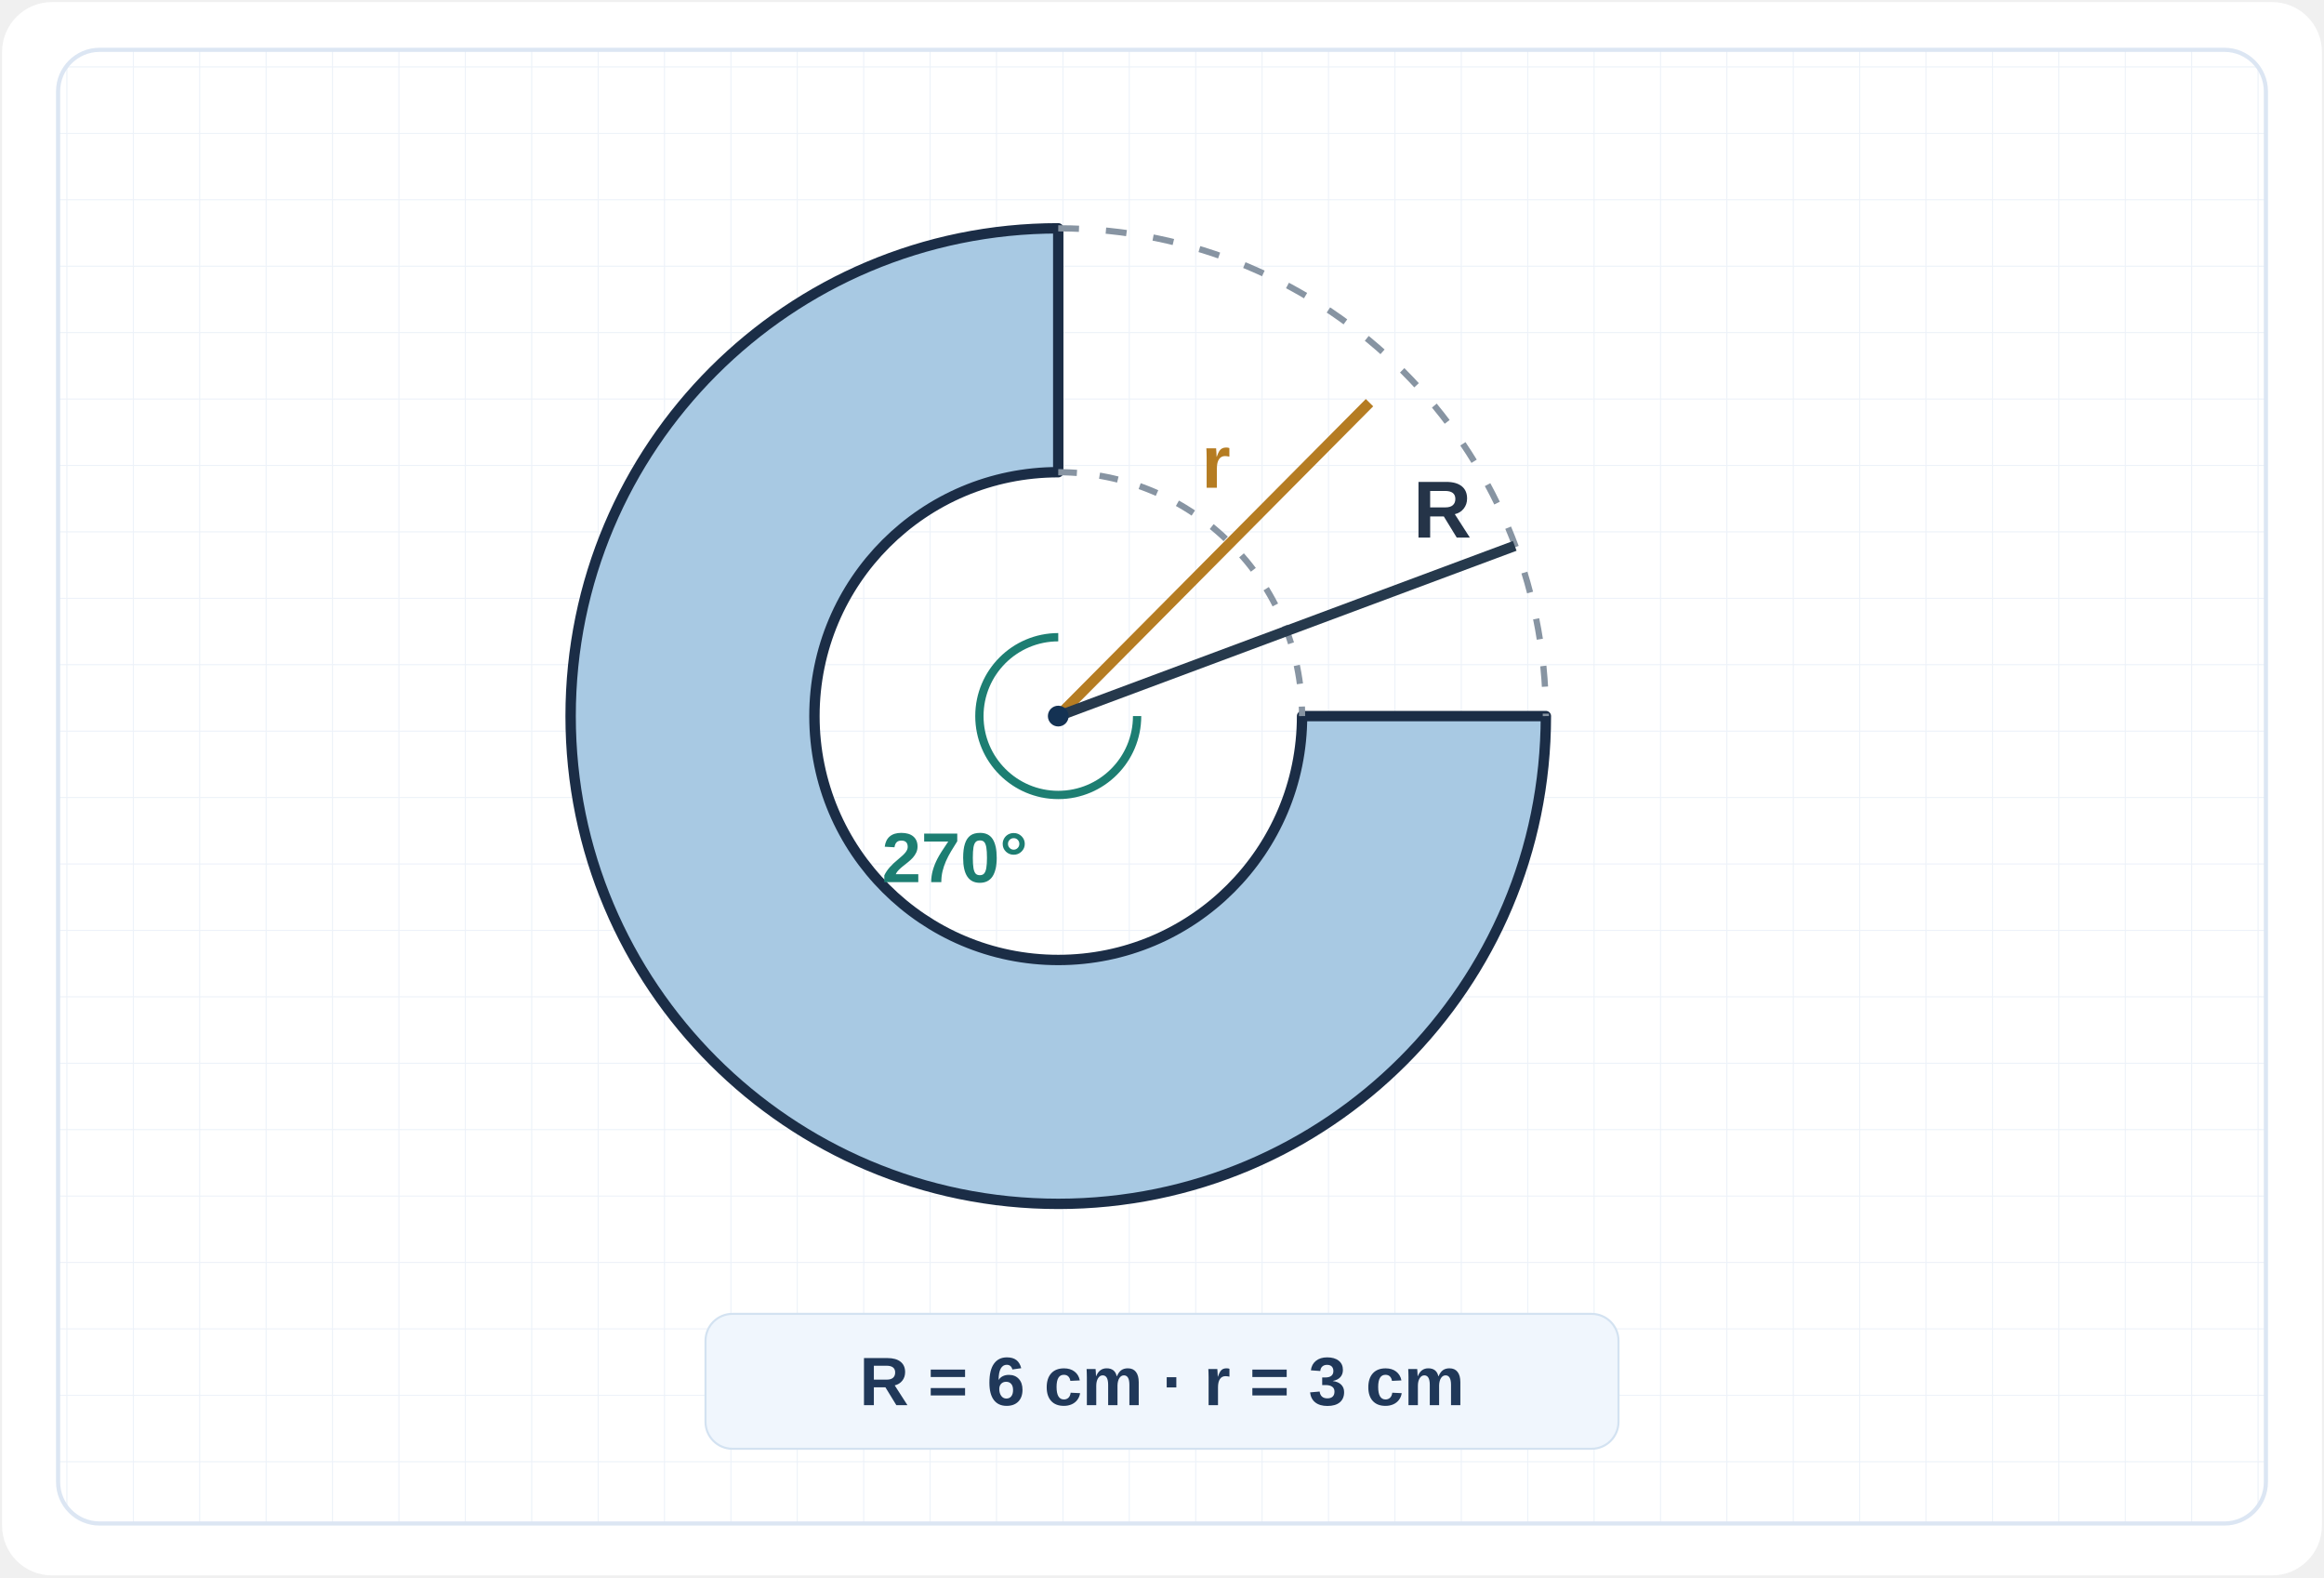
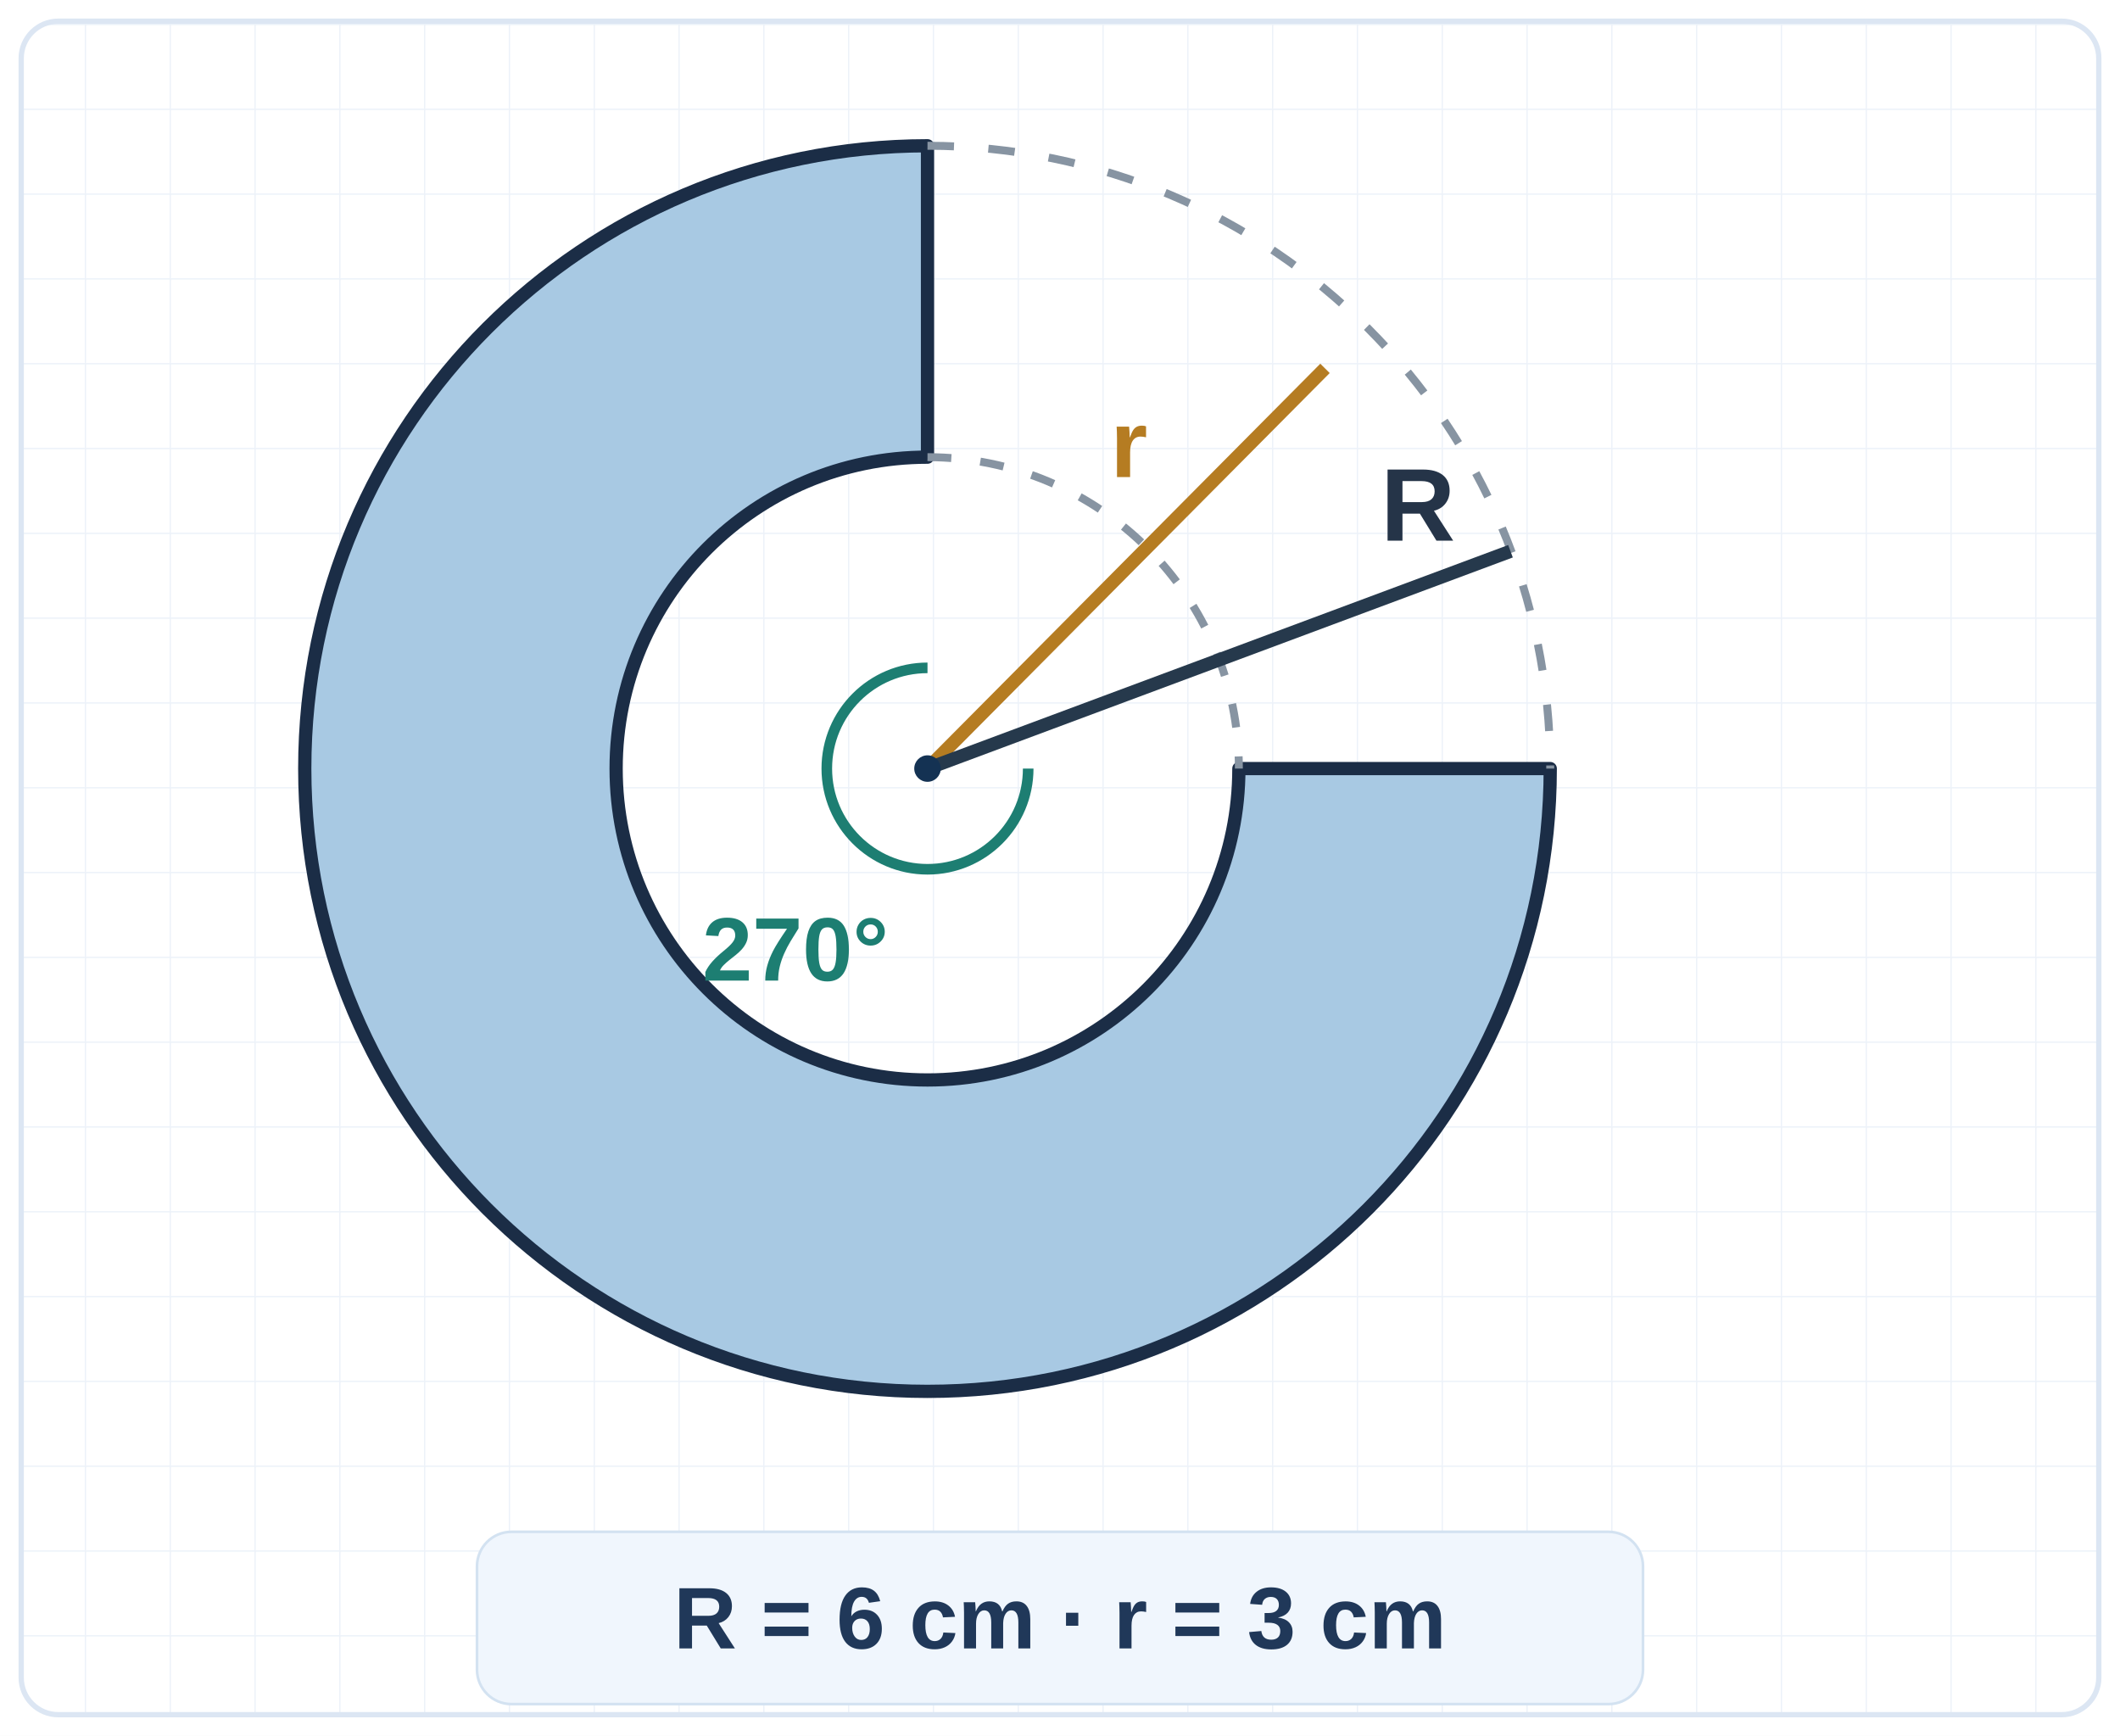
- <svg xmlns="http://www.w3.org/2000/svg" width="1120" height="760" viewBox="0 0 1120 760" role="img" aria-label="Región sombreada de sector anular de 270 grados, radio exterior 6 centímetros e interior 3 centímetros">
-   <rect x="1" y="1" width="1118" height="758" rx="24" fill="#ffffff" />
+ <svg xmlns="http://www.w3.org/2000/svg" width="800" height="655" viewBox="160 55 800 655" role="img" aria-label="Región sombreada de sector anular de 270 grados, radio exterior 6 centímetros e interior 3 centímetros">
+   <rect x="160" y="55" width="800" height="655" fill="#ffffff" />
  <defs>
    <pattern id="paper" width="32" height="32" patternUnits="userSpaceOnUse">
      <path d="M32 0H0V32" fill="none" stroke="#edf2f9" stroke-width="1" />
    </pattern>
  </defs>
-   <rect x="28" y="24" width="1064" height="710" rx="20" fill="url(#paper)" stroke="#dce6f3" stroke-width="2" />
+   <rect x="168" y="63" width="784" height="639" rx="14" fill="url(#paper)" stroke="#dce6f3" stroke-width="2" />
  <g stroke="#1b2d46" stroke-width="5" stroke-linejoin="round">
    <path d="M510 110 A235 235 0 1 0 745 345 L627.5 345 A117.5 117.5 0 1 1 510 227.5 Z" fill="#a8c9e3" />
    <path d="M510 110 A235 235 0 0 1 745 345" fill="none" stroke="#8794a2" stroke-dasharray="10 13" stroke-width="3" />
    <path d="M510 227.5 A117.5 117.5 0 0 1 627.5 345" fill="none" stroke="#8794a2" stroke-dasharray="9 11" stroke-width="3" />
    <path d="M510 345 L660 194" fill="none" stroke="#b57c22" stroke-width="5" />
    <path d="M510 345 L730 263" fill="none" stroke="#26394c" stroke-width="5" />
  </g>
  <path d="M548 345 A38 38 0 1 1 510 307" fill="none" stroke="#1d7e72" stroke-width="4" />
  <circle cx="510" cy="345" r="5" fill="#143253" />
  <g font-family="Arial,sans-serif" font-weight="700">
    <text x="681" y="259" font-size="39" fill="#253448">R</text>
    <text x="579" y="235" font-size="36" fill="#b57c22">r</text>
    <text x="425" y="425" font-size="34" fill="#1d7e72">270°</text>
  </g>
  <rect x="340" y="633" width="440" height="65" rx="13" fill="#f0f6fd" stroke="#d3e2f1" />
  <text x="560" y="677" font-family="Arial,sans-serif" font-size="33" font-weight="700" fill="#203859" text-anchor="middle">R = 6 cm   ·   r = 3 cm</text>
</svg>
